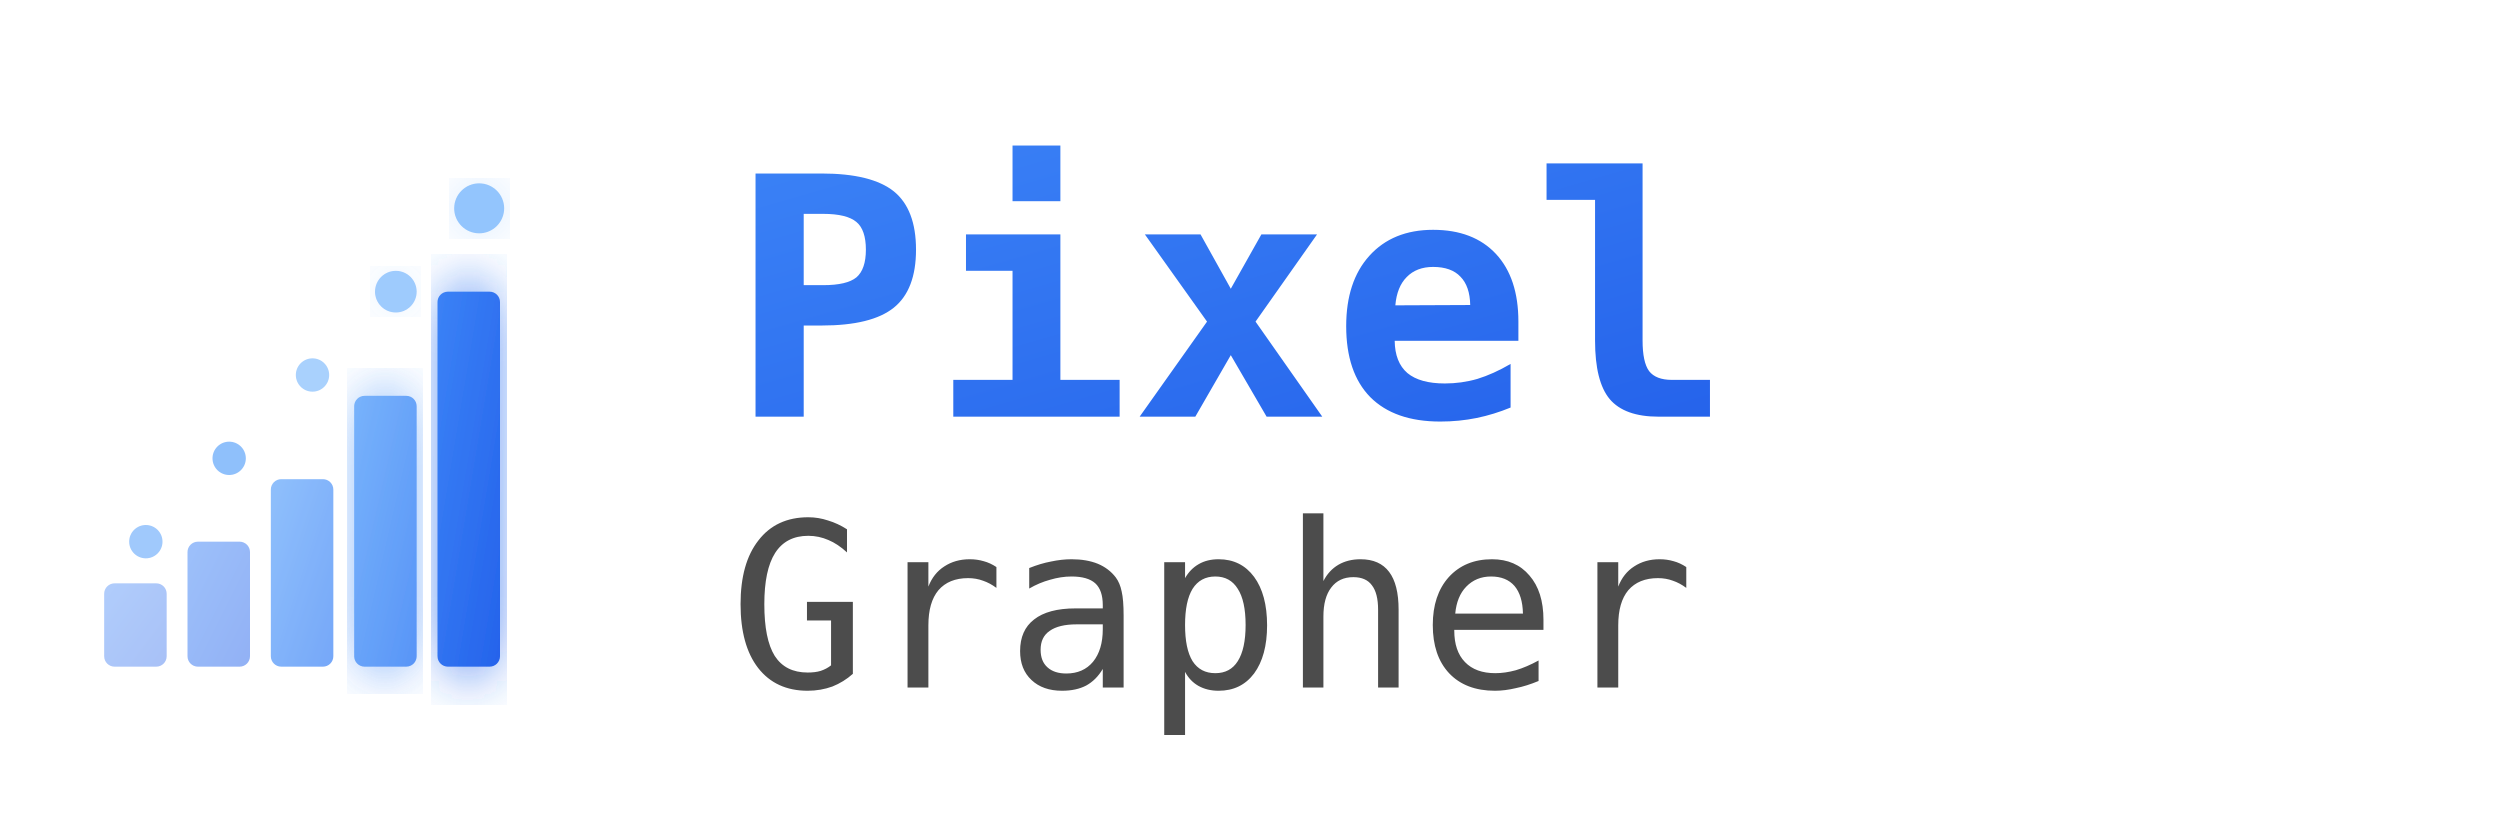
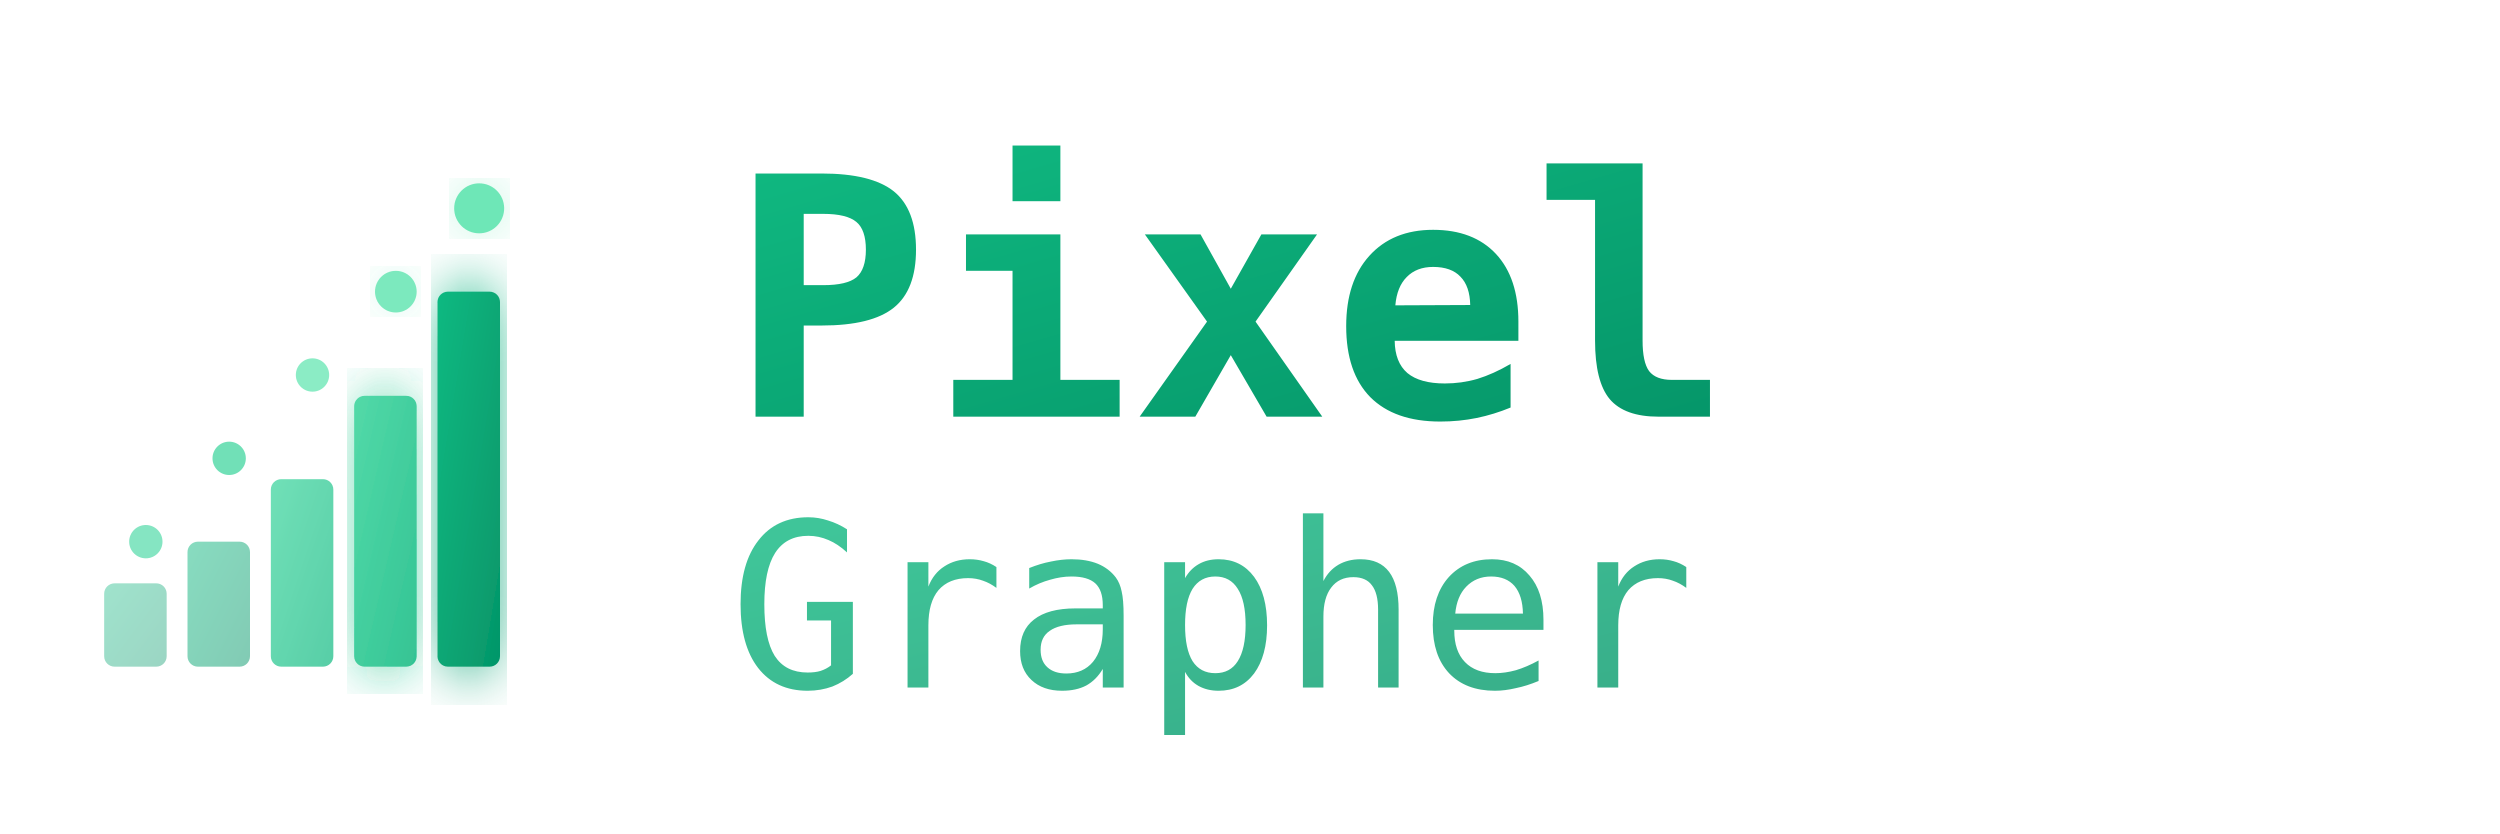
<svg xmlns="http://www.w3.org/2000/svg" viewBox="0 0 120 40" fill="none">
  <defs>
    <linearGradient id="primary-logo" x1="0%" y1="0%" x2="100%" y2="100%">
-       <stop offset="0%" style="stop-color:#3b82f6;stop-opacity:1" />
-       <stop offset="100%" style="stop-color:#2563eb;stop-opacity:1" />
+       <stop offset="0%" style="stop-color:#10b981;stop-opacity:1" />
+       <stop offset="100%" style="stop-color:#059669;stop-opacity:1" />
    </linearGradient>
    <linearGradient id="secondary-logo" x1="0%" y1="0%" x2="100%" y2="100%">
-       <stop offset="0%" style="stop-color:#60a5fa;stop-opacity:1" />
-       <stop offset="100%" style="stop-color:#3b82f6;stop-opacity:1" />
+       <stop offset="0%" style="stop-color:#34d399;stop-opacity:1" />
+       <stop offset="100%" style="stop-color:#10b981;stop-opacity:1" />
    </linearGradient>
    <filter id="glow-logo">
      <feGaussianBlur stdDeviation="1.5" result="coloredBlur" />
      <feMerge>
        <feMergeNode in="coloredBlur" />
        <feMergeNode in="SourceGraphic" />
      </feMerge>
    </filter>
  </defs>
  <g transform="translate(5, 8)">
    <rect x="0" y="20" width="3" height="4" rx="0.5" fill="url(#primary-logo)" opacity="0.4" />
    <rect x="4" y="18" width="3" height="6" rx="0.5" fill="url(#primary-logo)" opacity="0.5" />
    <rect x="8" y="15" width="3" height="9" rx="0.5" fill="url(#secondary-logo)" opacity="0.7" />
    <rect x="12" y="11" width="3" height="13" rx="0.5" fill="url(#secondary-logo)" opacity="0.85" filter="url(#glow-logo)" />
    <rect x="16" y="6" width="3" height="18" rx="0.5" fill="url(#primary-logo)" opacity="1" filter="url(#glow-logo)" />
-     <circle cx="2" cy="18" r="0.8" fill="#60a5fa" opacity="0.6" />
-     <circle cx="6" cy="14" r="0.8" fill="#60a5fa" opacity="0.7" />
-     <circle cx="10" cy="10" r="0.8" fill="#93c5fd" opacity="0.8" />
-     <circle cx="14" cy="6" r="1" fill="#93c5fd" opacity="0.9" filter="url(#glow-logo)" />
-     <circle cx="18" cy="2" r="1.2" fill="#93c5fd" opacity="1" filter="url(#glow-logo)" />
+     <circle cx="2" cy="18" r="0.8" fill="#34d399" opacity="0.6" />
+     <circle cx="6" cy="14" r="0.8" fill="#34d399" opacity="0.7" />
+     <circle cx="10" cy="10" r="0.8" fill="#6ee7b7" opacity="0.8" />
+     <circle cx="14" cy="6" r="1" fill="#6ee7b7" opacity="0.9" filter="url(#glow-logo)" />
+     <circle cx="18" cy="2" r="1.2" fill="#6ee7b7" opacity="1" filter="url(#glow-logo)" />
  </g>
  <g transform="translate(35, 0)">
    <text x="0" y="20" font-family="'JetBrains Mono', monospace" font-size="16" font-weight="700" fill="url(#primary-logo)">
      Pixel
    </text>
-     <text x="0" y="33" font-family="'JetBrains Mono', monospace" font-size="11" font-weight="500" fill="currentColor" opacity="0.7">
+     <text x="0" y="33" font-family="'JetBrains Mono', monospace" font-size="11" font-weight="500" fill="url(#primary-logo)" opacity="0.8">
      Grapher
    </text>
  </g>
</svg>
